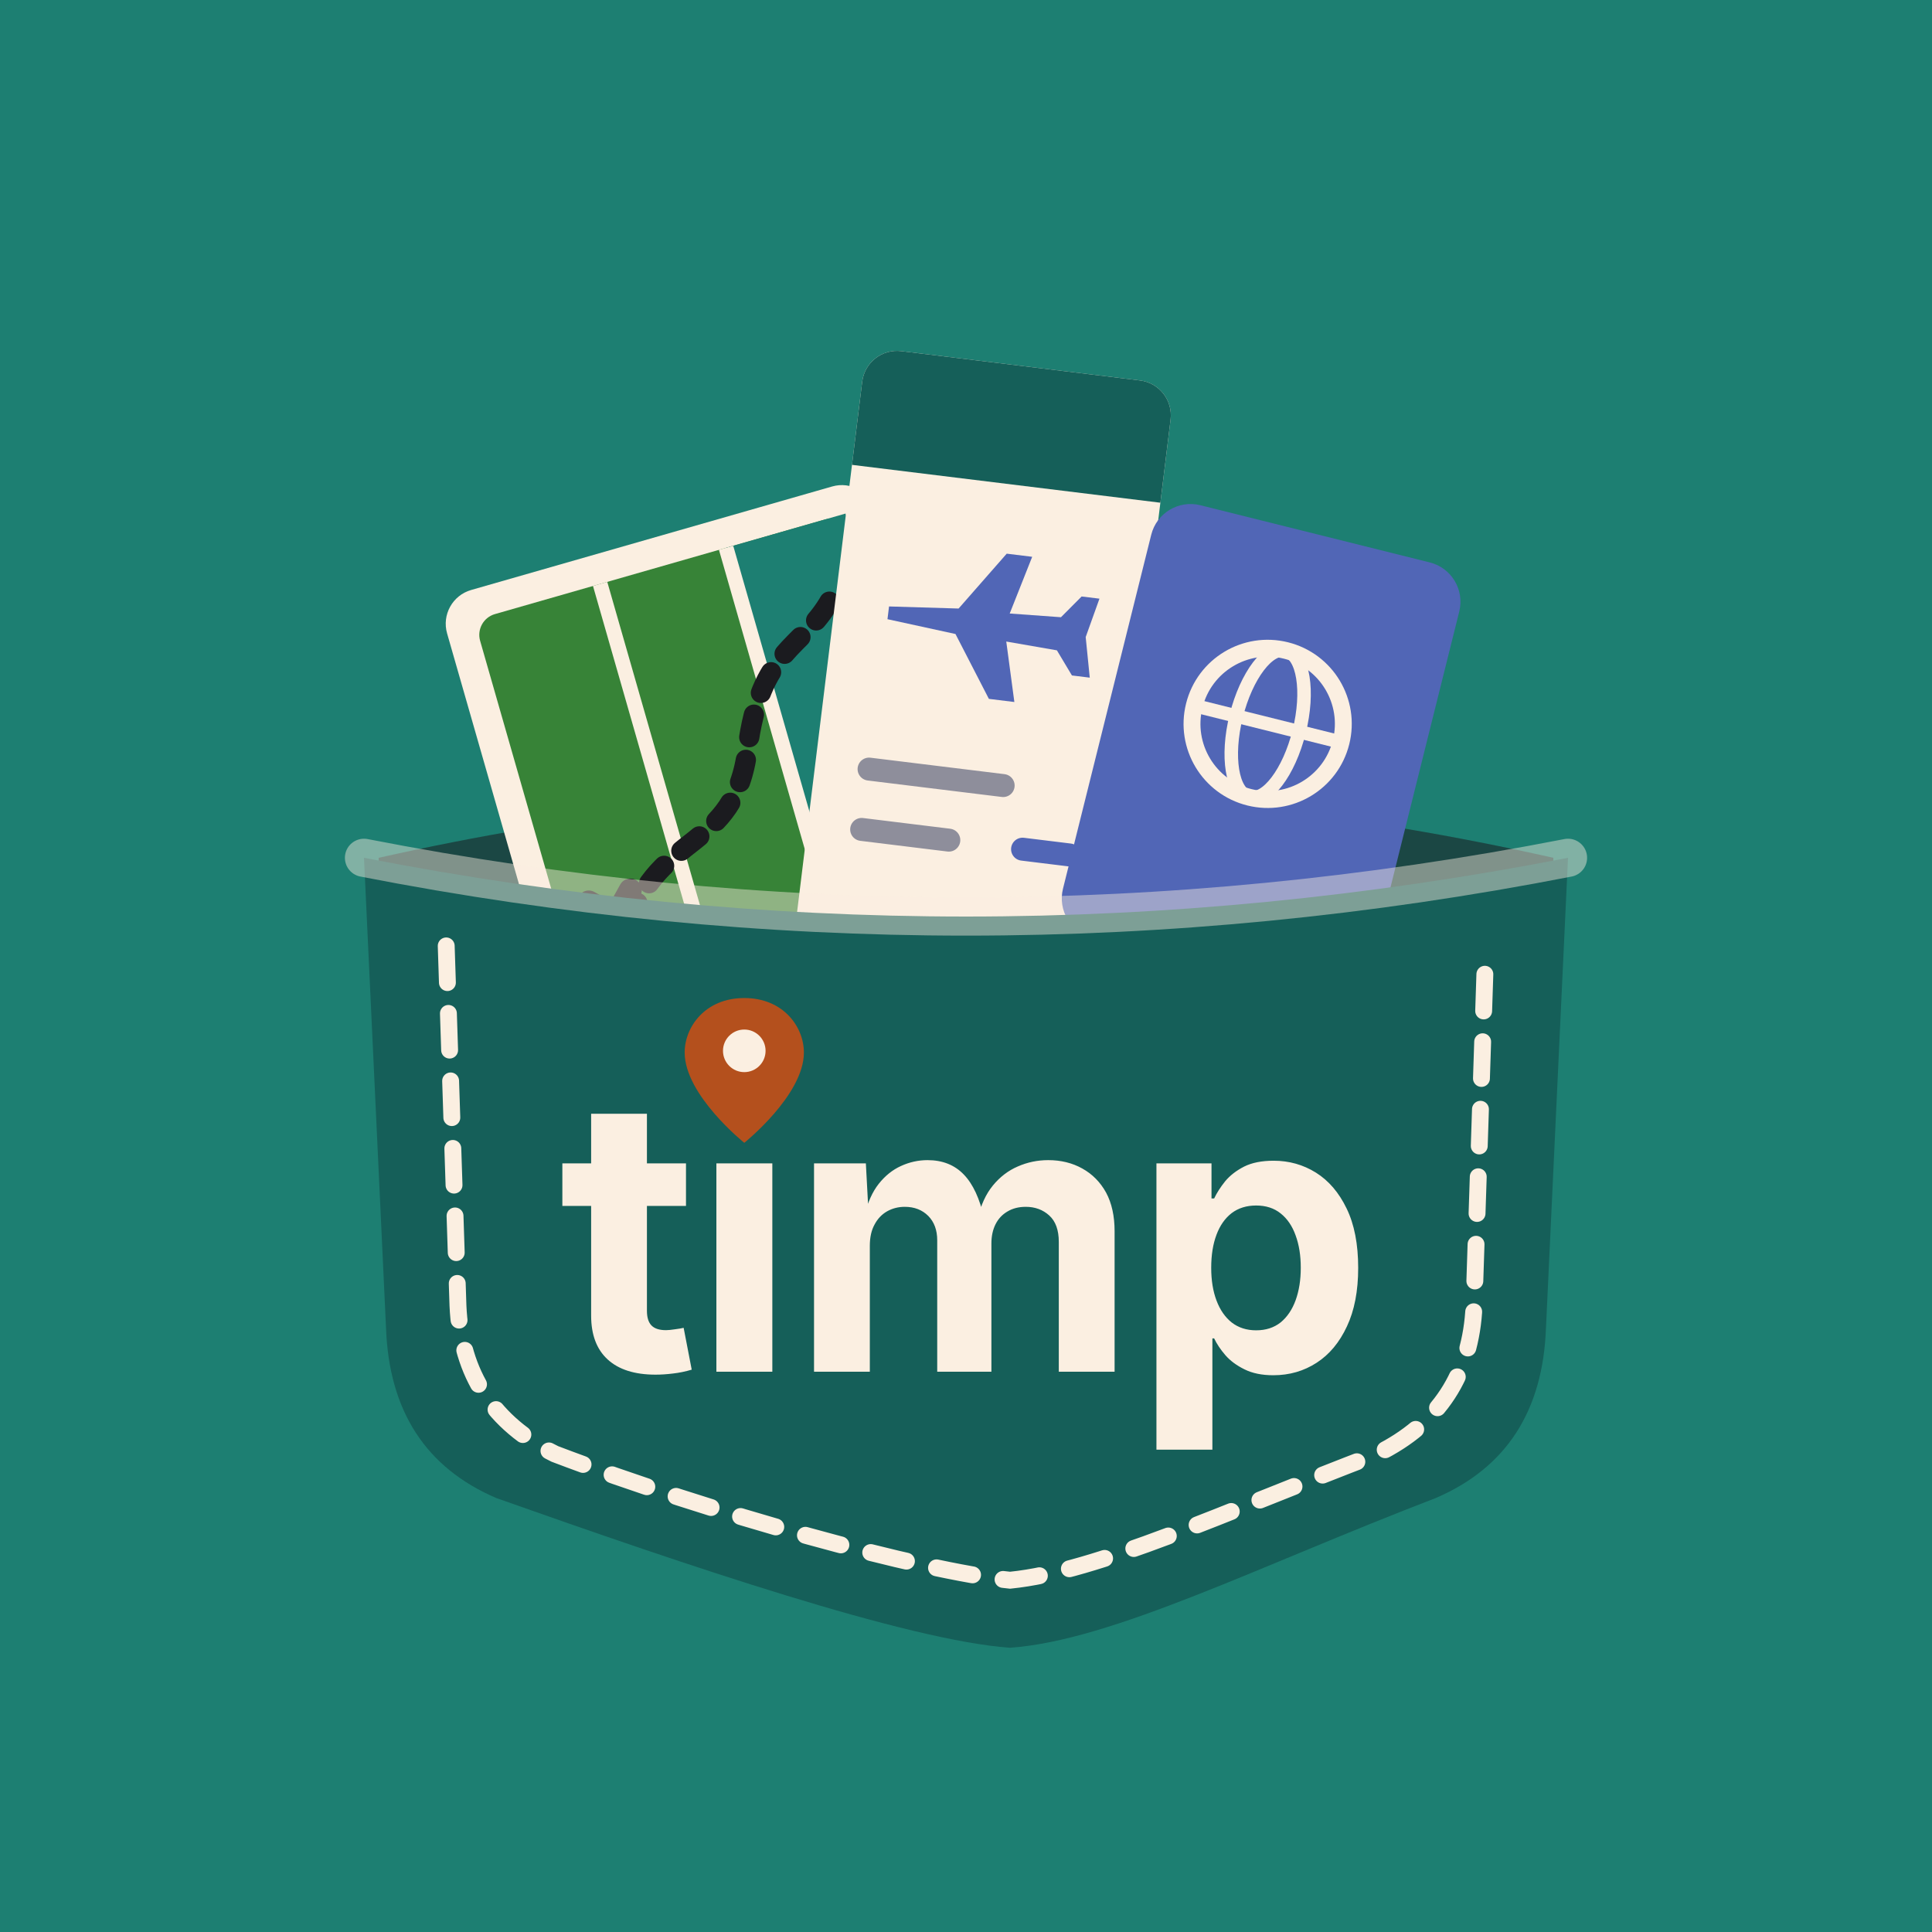
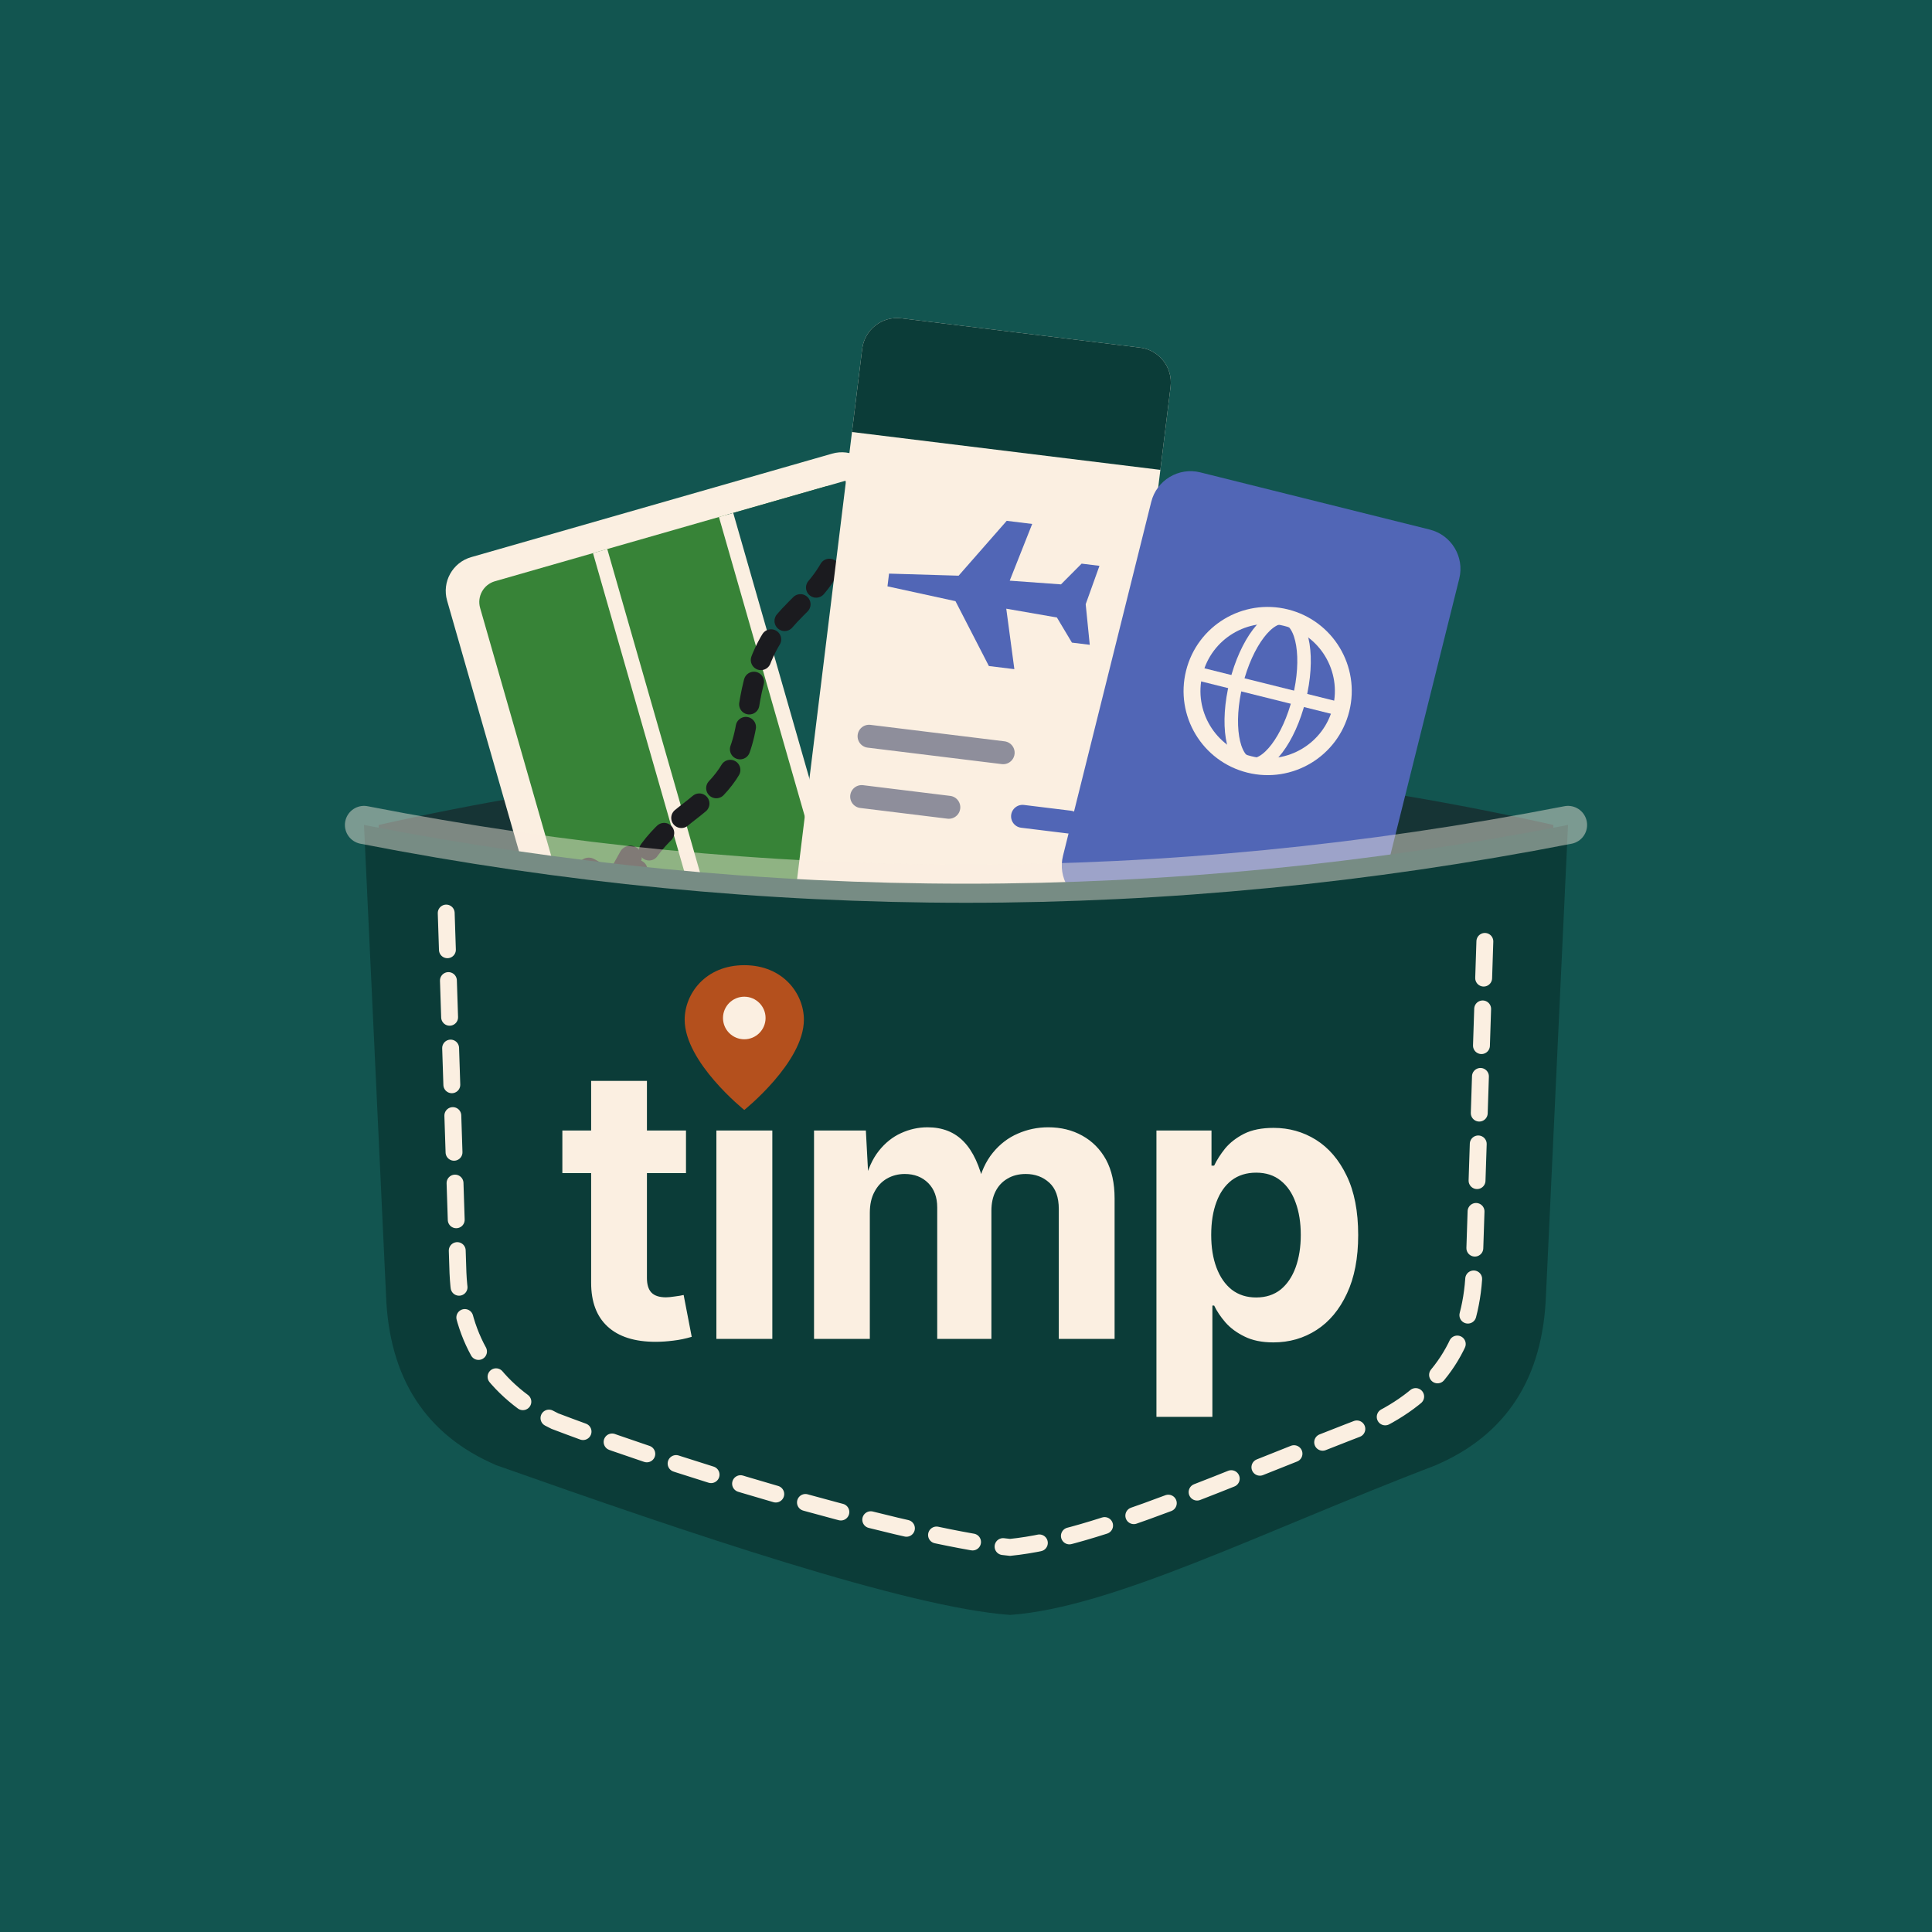
<svg xmlns="http://www.w3.org/2000/svg" viewBox="0 0 100 100">
-   <rect width="100" height="100" fill="#1d7f72" />
-   <g transform="translate(50 52) scale(.76) translate(-50 -52)">
+   <rect width="100" height="100" fill="#125550" />
+   <g transform="translate(0 -1.7) translate(50 52) scale(.76) translate(-50 -52)">
    <path d="M10 42Q50 33 90 42L90 47Q50 51 10 47Z" fill="#1b1b1f" fill-opacity=".55" />
    <g transform="translate(0 -5) translate(50 40) scale(.92) translate(-50 -40)">
      <g transform="rotate(-16 33 44)">
        <rect x="16" y="23" width="33" height="35" rx="2.6" fill="#fbefe1" />
        <rect x="18.2" y="25.2" width="28.6" height="30.6" rx="1.6" fill="#378337" />
-         <rect x="37.6" y="25.2" width="9.2" height="30.6" fill="#1d7f72" />
+         <rect x="37.6" y="25.2" width="9.2" height="30.6" fill="#125550" />
        <path d="M27.9 25.2V55.8M37.6 25.2V55.8" stroke="#fbefe1" stroke-width="1.1" />
        <path d="M23 50C27 44 32 47 35 40S41 34 44 31" stroke="#1b1b1f" stroke-width="1.5" fill="none" stroke-dasharray="1.7 1.7" stroke-linecap="round" />
        <path d="M20.6 47.6l3.2 3.2M23.8 47.6l-3.2 3.2" stroke="#1b1b1f" stroke-width="1.7" stroke-linecap="round" />
      </g>
      <g transform="rotate(7 51 36)">
        <rect x="39.5" y="11" width="23" height="47" rx="2.6" fill="#fbefe1" />
-         <path d="M39.5 13.6a2.6 2.6 0 0 1 2.6-2.6h17.8a2.6 2.6 0 0 1 2.6 2.6v6.2h-23z" fill="#155f59" />
+         <path d="M39.5 13.6a2.6 2.6 0 0 1 2.6-2.6h17.8a2.6 2.6 0 0 1 2.6 2.6v6.2h-23z" fill="#0b3c38" />
        <path transform="translate(43.5 25.5) scale(.95)" d="M0 4.6 L5.4 4.1 L8.6 -0.6 H10.6 L9.4 4 L13.4 3.8 L14.8 2 H16.2 L15.5 5.1 L16.2 8.2 H14.8 L13.4 6.4 L9.4 6.2 L10.6 10.8 H8.6 L5.4 6.1 L0 5.6 Z" fill="#5166b6" />
        <path d="M43.5 42h10M43.5 46.5h6.5" stroke="#8e8e9b" stroke-width="1.7" stroke-linecap="round" />
        <path d="M55.5 46.5h3.5" stroke="#5166b6" stroke-width="1.7" stroke-linecap="round" />
      </g>
      <g transform="rotate(14 71 42)">
        <rect x="59.5" y="23" width="23.5" height="33" rx="3" fill="#5166b6" />
        <circle cx="71.25" cy="37.5" r="5.6" fill="none" stroke="#fbefe1" stroke-width="1.25" />
        <ellipse cx="71.25" cy="37.5" rx="2.4" ry="5.6" fill="none" stroke="#fbefe1" stroke-width="1" />
        <path d="M65.7 37.5h11.1" stroke="#fbefe1" stroke-width="1" />
      </g>
    </g>
-     <path d="M9 42Q50 50 91 42L89.5 74Q89.2 82.5 82 85.6C70 90.2 60 95.3 53 95.8C46 95.3 31 90.2 18 85.6Q10.8 82.5 10.5 74Z" fill="#155f59" />
+     <path d="M9 42Q50 50 91 42L89.5 74Q89.2 82.5 82 85.6C70 90.2 60 95.3 53 95.8C46 95.3 31 90.2 18 85.6Q10.8 82.5 10.5 74Z" fill="#0b3c38" />
    <path d="M9 42Q50 50 91 42" stroke="#fbefe1" stroke-opacity=".45" stroke-width="2.6" fill="none" stroke-linecap="round" />
    <path d="M14.6 48L15.4 72.5Q15.7 79.5 22 82.6C32.5 86.6 47 90.6 53 91.2C59 90.6 67.5 86.6 78 82.6Q84.3 79.5 84.6 72.5L85.4 48" fill="none" stroke="#fbefe1" stroke-width="1.15" stroke-dasharray="2.5 2.1" stroke-linecap="round" />
    <path d="M30.93 62.81V65.71H22.51V62.81ZM24.47 59.43H28.27V72.85Q28.27 73.52 28.57 73.84Q28.88 74.17 29.57 74.17Q29.79 74.17 30.18 74.11Q30.57 74.06 30.77 74.01L31.32 76.86Q30.68 77.05 30.06 77.12Q29.43 77.2 28.86 77.2Q26.72 77.2 25.59 76.16Q24.47 75.13 24.47 73.18ZM33 77V62.81H36.81V77ZM39.65 77V62.81H43.18L43.37 66.34H43.1Q43.41 65.02 44.06 64.2Q44.71 63.38 45.57 62.99Q46.44 62.59 47.38 62.59Q48.91 62.59 49.85 63.57Q50.79 64.54 51.24 66.57H50.8Q51.11 65.2 51.83 64.32Q52.55 63.44 53.53 63.02Q54.51 62.59 55.6 62.59Q56.9 62.59 57.92 63.16Q58.95 63.73 59.54 64.8Q60.12 65.88 60.12 67.43V77H56.32V68.16Q56.32 66.95 55.67 66.36Q55.02 65.77 54.07 65.77Q53.35 65.77 52.82 66.09Q52.29 66.4 52.01 66.96Q51.73 67.52 51.73 68.27V77H48.04V68.05Q48.04 67.01 47.43 66.39Q46.81 65.77 45.83 65.77Q45.17 65.77 44.62 66.08Q44.08 66.39 43.77 66.98Q43.45 67.56 43.45 68.42V77ZM62.97 82.31V62.81H66.72V65.2H66.9Q67.17 64.63 67.65 64.03Q68.14 63.44 68.94 63.03Q69.74 62.63 70.95 62.63Q72.53 62.63 73.83 63.44Q75.14 64.26 75.92 65.88Q76.71 67.5 76.71 69.93Q76.71 72.29 75.94 73.92Q75.18 75.55 73.88 76.39Q72.57 77.24 70.93 77.24Q69.77 77.24 68.97 76.84Q68.17 76.45 67.67 75.88Q67.17 75.3 66.9 74.73H66.78V82.31ZM69.76 74.18Q70.75 74.18 71.43 73.64Q72.1 73.09 72.45 72.13Q72.8 71.16 72.8 69.92Q72.8 68.67 72.45 67.72Q72.11 66.76 71.43 66.22Q70.76 65.68 69.76 65.68Q68.78 65.68 68.09 66.2Q67.41 66.73 67.06 67.67Q66.7 68.62 66.7 69.92Q66.7 71.2 67.06 72.15Q67.42 73.11 68.1 73.65Q68.79 74.18 69.76 74.18Z" fill="#fbefe1" />
    <g transform="translate(34.9 56.19) scale(.58)">
      <path d="M0-8C-4.6-8-7-4.6-7-1.6C-7 3.4 0 9 0 9S7 3.4 7-1.6C7-4.6 4.6-8 0-8Z" fill="#b4501d" />
      <circle cy="-1.8" r="2.5" fill="#fbefe1" />
    </g>
  </g>
</svg>
